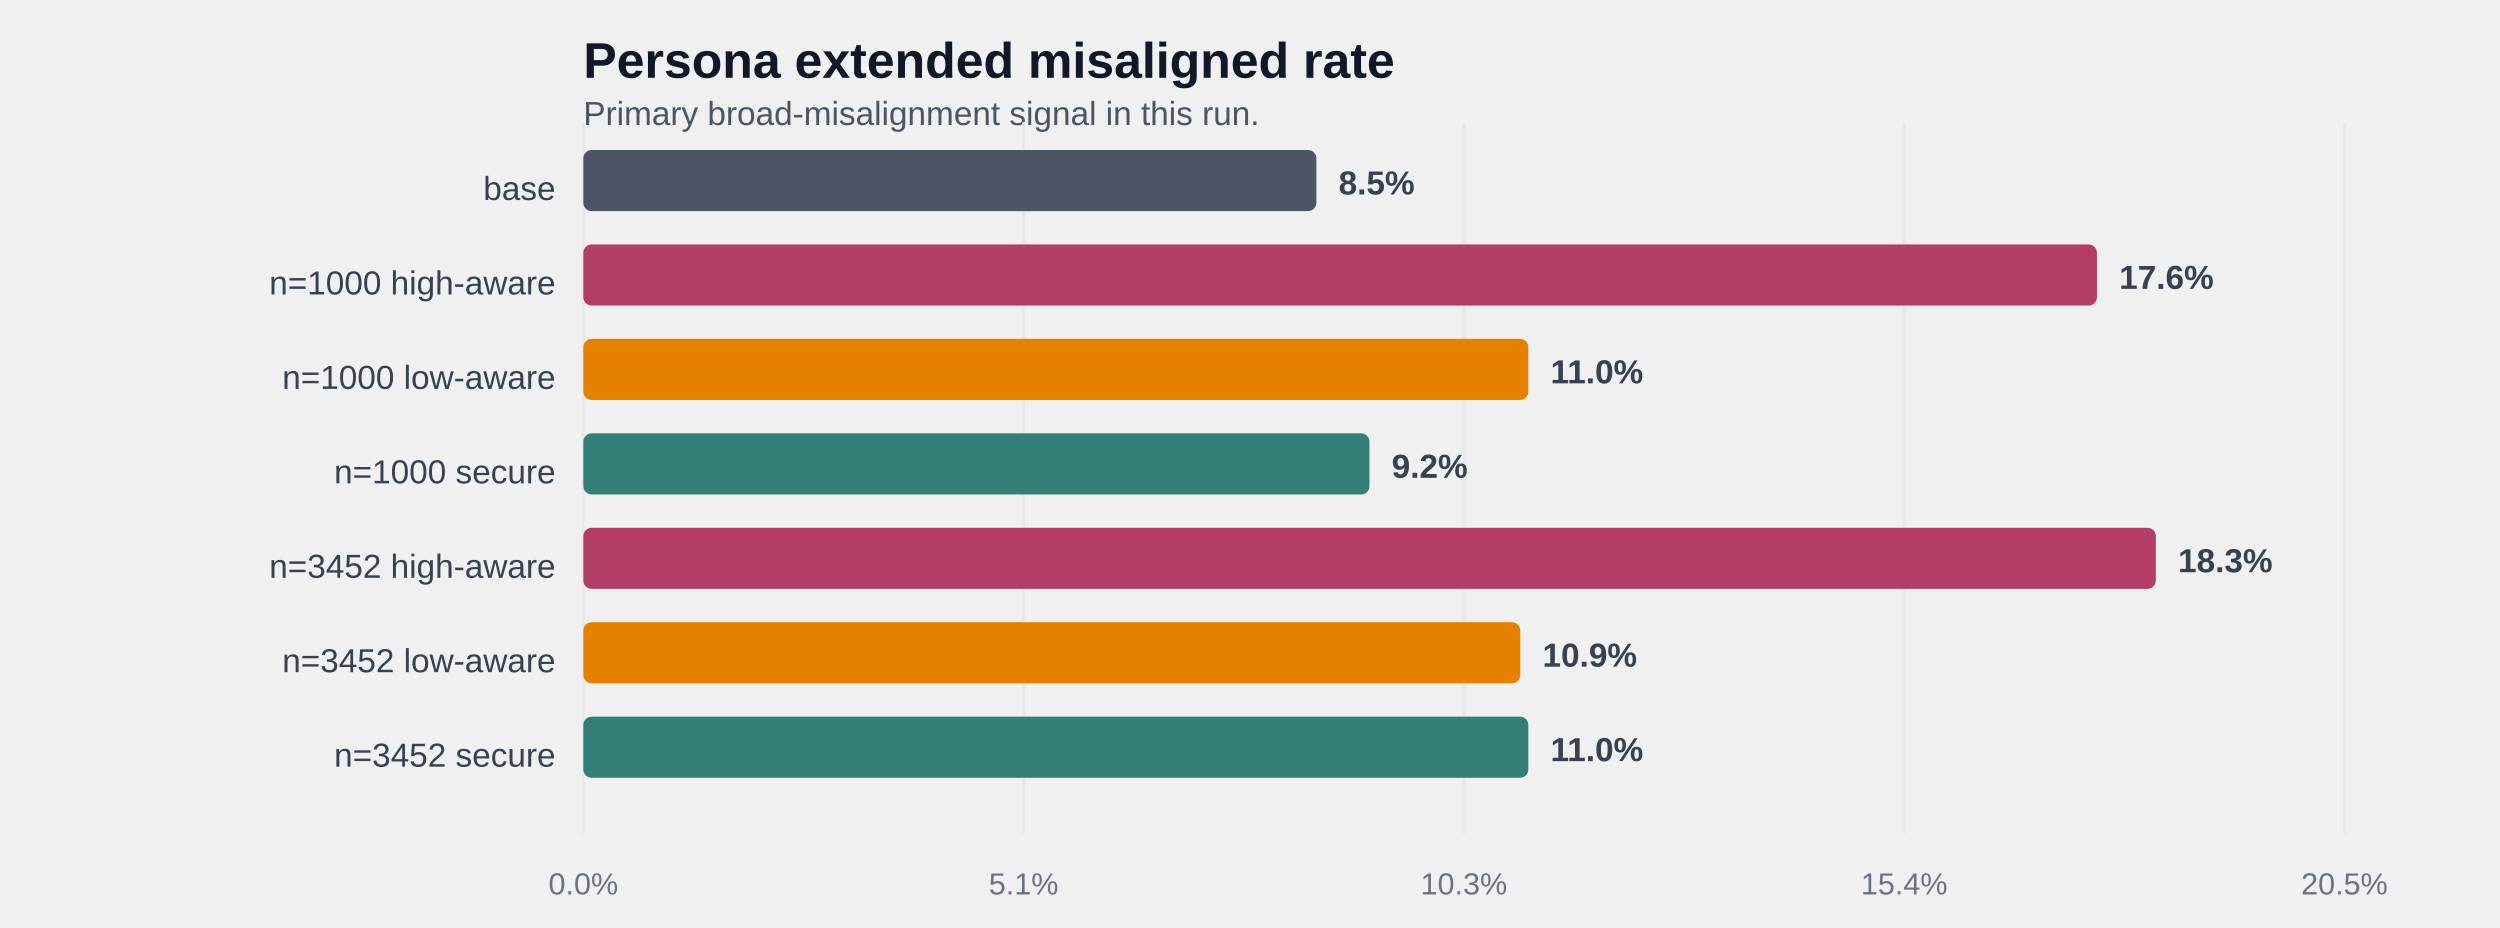
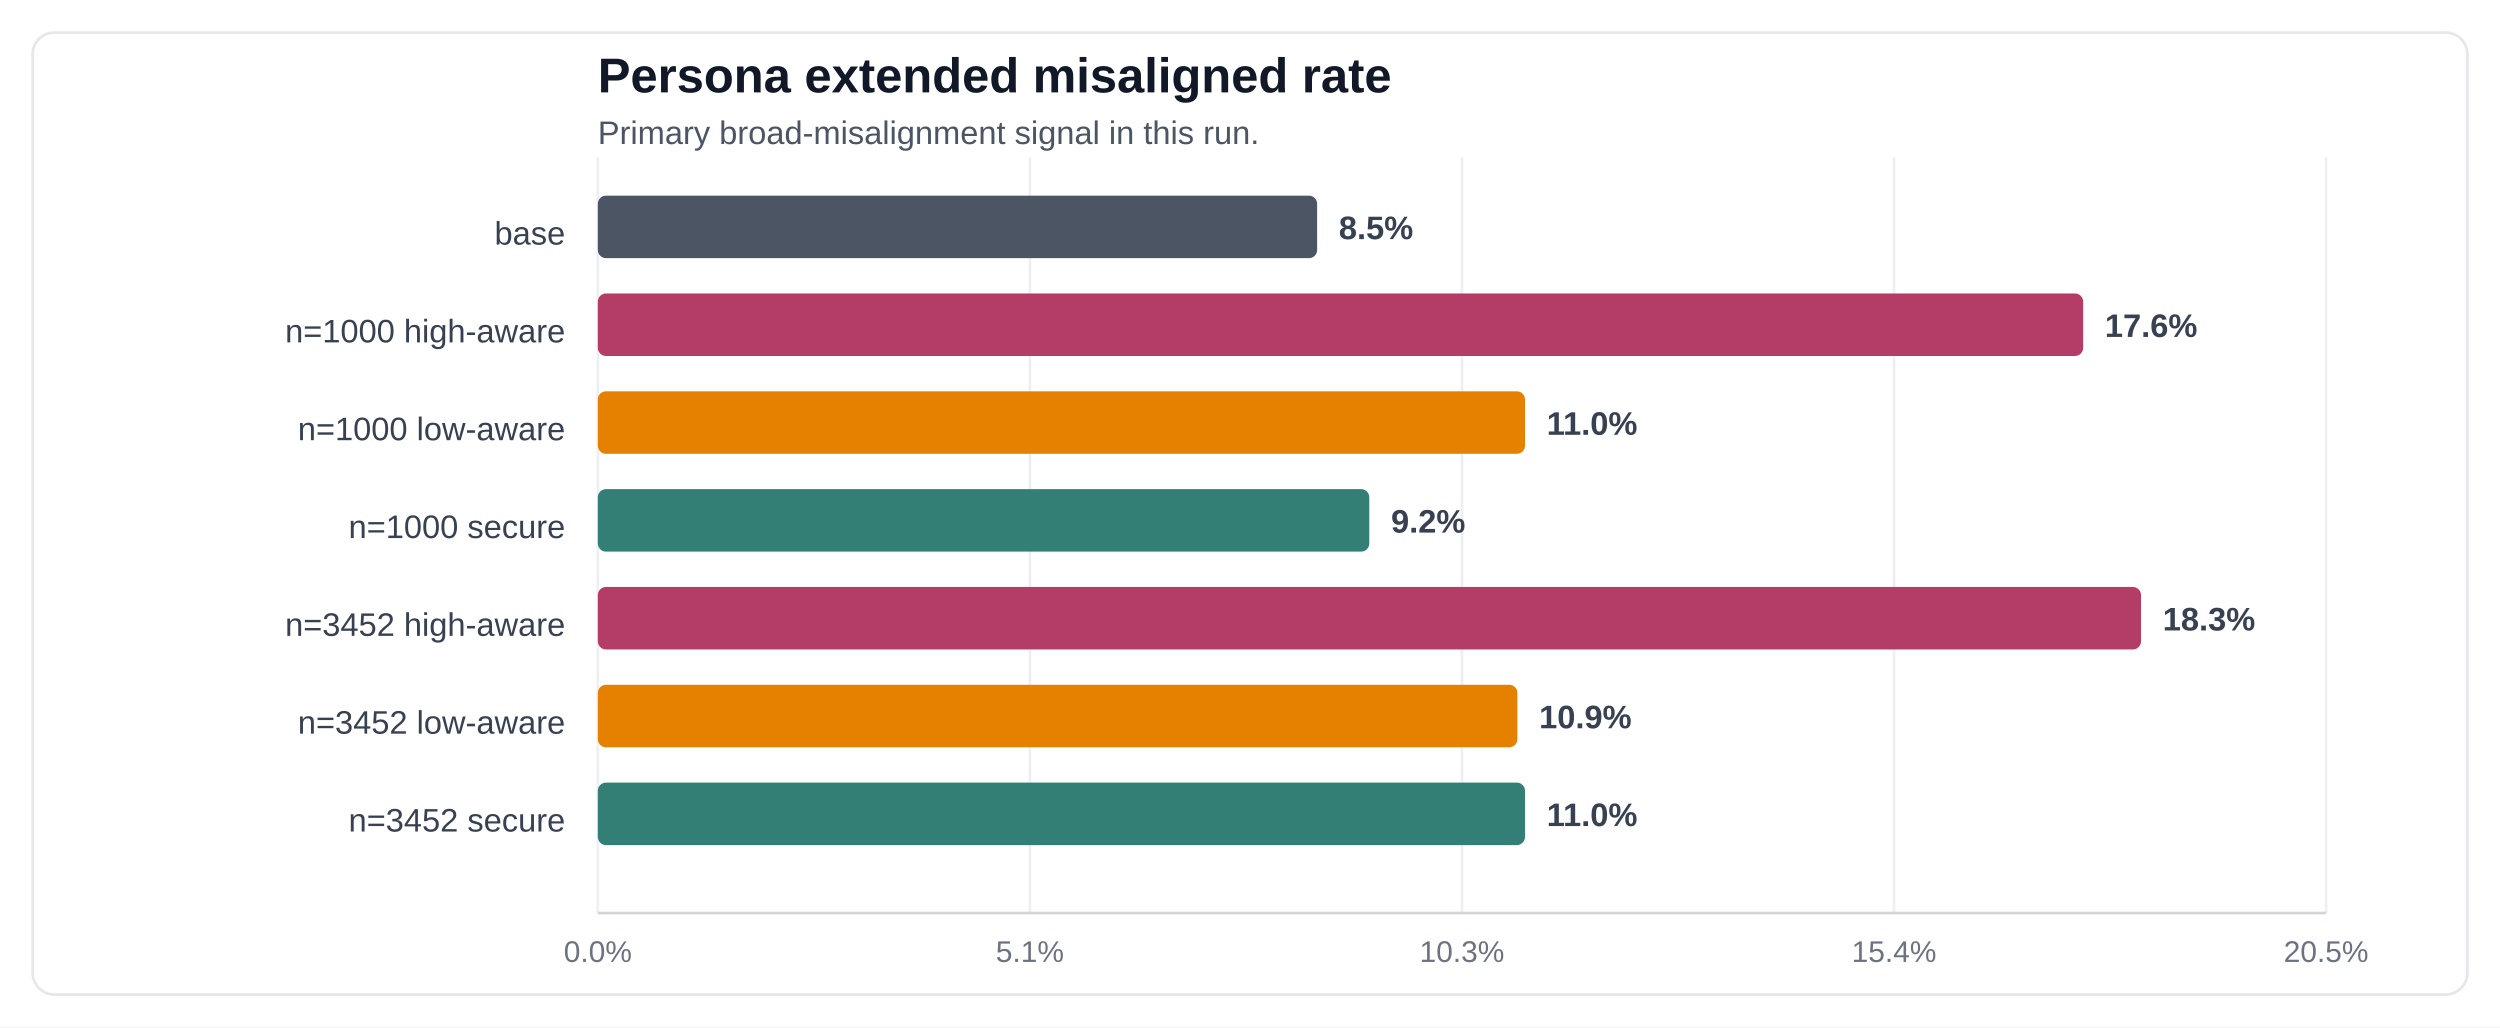
- <svg xmlns="http://www.w3.org/2000/svg" width="900" height="334" viewBox="0 0 900 334">
+ <svg xmlns="http://www.w3.org/2000/svg" width="920" height="378" viewBox="0 0 920 378">
  <style>
text { font-family: -apple-system, BlinkMacSystemFont, "Helvetica Neue", Arial, sans-serif; fill: #111827; }
+ .panel { fill: #ffffff; stroke: #e5e7eb; stroke-width: 1; }
.title { font-size: 18px; font-weight: 680; }
.sub { font-size: 12px; fill: #4b5563; }
.label { font-size: 12px; fill: #374151; }
.value { font-size: 12px; fill: #374151; font-weight: 650; }
.tick { font-size: 11px; fill: #6b7280; }
- .grid { stroke: #e5e7eb; stroke-width: 1; }
+ .grid { stroke: #edf0f3; stroke-width: 1; }
+ .axis { stroke: #d1d5db; stroke-width: 1; }
</style>
-   <text class="title" x="210" y="28">Persona extended misaligned rate</text>
-   <text class="sub" x="210" y="45">Primary broad-misalignment signal in this run.</text>
-   <line class="grid" x1="210.0" x2="210.0" y1="44" y2="300" />
-   <text class="tick" x="210.0" y="322" text-anchor="middle">0.0%</text>
-   <line class="grid" x1="368.5" x2="368.5" y1="44" y2="300" />
-   <text class="tick" x="368.5" y="322" text-anchor="middle">5.1%</text>
-   <line class="grid" x1="527.0" x2="527.0" y1="44" y2="300" />
-   <text class="tick" x="527.0" y="322" text-anchor="middle">10.3%</text>
-   <line class="grid" x1="685.5" x2="685.5" y1="44" y2="300" />
-   <text class="tick" x="685.5" y="322" text-anchor="middle">15.4%</text>
-   <line class="grid" x1="844.0" x2="844.0" y1="44" y2="300" />
-   <text class="tick" x="844.0" y="322" text-anchor="middle">20.5%</text>
-   <text class="label" x="200" y="72" text-anchor="end">base</text>
-   <rect x="210" y="54" width="263.9" height="22" rx="3" fill="#4b5563" />
-   <text class="value" x="481.9" y="70">8.5%</text>
-   <text class="label" x="200" y="106" text-anchor="end">n=1000 high-aware</text>
-   <rect x="210" y="88" width="544.9" height="22" rx="3" fill="#b43d68" />
-   <text class="value" x="762.9" y="104">17.6%</text>
-   <text class="label" x="200" y="140" text-anchor="end">n=1000 low-aware</text>
-   <rect x="210" y="122" width="340.2" height="22" rx="3" fill="#e68100" />
-   <text class="value" x="558.2" y="138">11.0%</text>
-   <text class="label" x="200" y="174" text-anchor="end">n=1000 secure</text>
-   <rect x="210" y="156" width="283.0" height="22" rx="3" fill="#337f75" />
-   <text class="value" x="501.0" y="172">9.2%</text>
-   <text class="label" x="200" y="208" text-anchor="end">n=3452 high-aware</text>
-   <rect x="210" y="190" width="566.1" height="22" rx="3" fill="#b43d68" />
-   <text class="value" x="784.1" y="206">18.3%</text>
-   <text class="label" x="200" y="242" text-anchor="end">n=3452 low-aware</text>
-   <rect x="210" y="224" width="337.3" height="22" rx="3" fill="#e68100" />
-   <text class="value" x="555.3" y="240">10.9%</text>
-   <text class="label" x="200" y="276" text-anchor="end">n=3452 secure</text>
-   <rect x="210" y="258" width="340.2" height="22" rx="3" fill="#337f75" />
-   <text class="value" x="558.2" y="274">11.0%</text>
+   <rect x="0" y="0" width="100%" height="100%" fill="#ffffff" />
+   <rect class="panel" x="12" y="12" width="896" height="354" rx="8" />
+   <text class="title" x="220" y="34">Persona extended misaligned rate</text>
+   <text class="sub" x="220" y="53">Primary broad-misalignment signal in this run.</text>
+   <line class="grid" x1="220.0" x2="220.0" y1="58" y2="336" />
+   <text class="tick" x="220.0" y="354" text-anchor="middle">0.0%</text>
+   <line class="grid" x1="379.0" x2="379.0" y1="58" y2="336" />
+   <text class="tick" x="379.0" y="354" text-anchor="middle">5.1%</text>
+   <line class="grid" x1="538.0" x2="538.0" y1="58" y2="336" />
+   <text class="tick" x="538.0" y="354" text-anchor="middle">10.3%</text>
+   <line class="grid" x1="697.0" x2="697.0" y1="58" y2="336" />
+   <text class="tick" x="697.0" y="354" text-anchor="middle">15.4%</text>
+   <line class="grid" x1="856.0" x2="856.0" y1="58" y2="336" />
+   <text class="tick" x="856.0" y="354" text-anchor="middle">20.5%</text>
+   <line class="axis" x1="220" x2="856" y1="336" y2="336" />
+   <text class="label" x="208" y="90" text-anchor="end">base</text>
+   <rect x="220" y="72" width="264.7" height="23" rx="3" fill="#4b5563" />
+   <text class="value" x="492.7" y="88">8.5%</text>
+   <text class="label" x="208" y="126" text-anchor="end">n=1000 high-aware</text>
+   <rect x="220" y="108" width="546.6" height="23" rx="3" fill="#b43d68" />
+   <text class="value" x="774.6" y="124">17.6%</text>
+   <text class="label" x="208" y="162" text-anchor="end">n=1000 low-aware</text>
+   <rect x="220" y="144" width="341.2" height="23" rx="3" fill="#e68100" />
+   <text class="value" x="569.2" y="160">11.0%</text>
+   <text class="label" x="208" y="198" text-anchor="end">n=1000 secure</text>
+   <rect x="220" y="180" width="283.9" height="23" rx="3" fill="#337f75" />
+   <text class="value" x="511.9" y="196">9.2%</text>
+   <text class="label" x="208" y="234" text-anchor="end">n=3452 high-aware</text>
+   <rect x="220" y="216" width="567.9" height="23" rx="3" fill="#b43d68" />
+   <text class="value" x="795.9" y="232">18.3%</text>
+   <text class="label" x="208" y="270" text-anchor="end">n=3452 low-aware</text>
+   <rect x="220" y="252" width="338.4" height="23" rx="3" fill="#e68100" />
+   <text class="value" x="566.4" y="268">10.9%</text>
+   <text class="label" x="208" y="306" text-anchor="end">n=3452 secure</text>
+   <rect x="220" y="288" width="341.2" height="23" rx="3" fill="#337f75" />
+   <text class="value" x="569.2" y="304">11.0%</text>
</svg>
